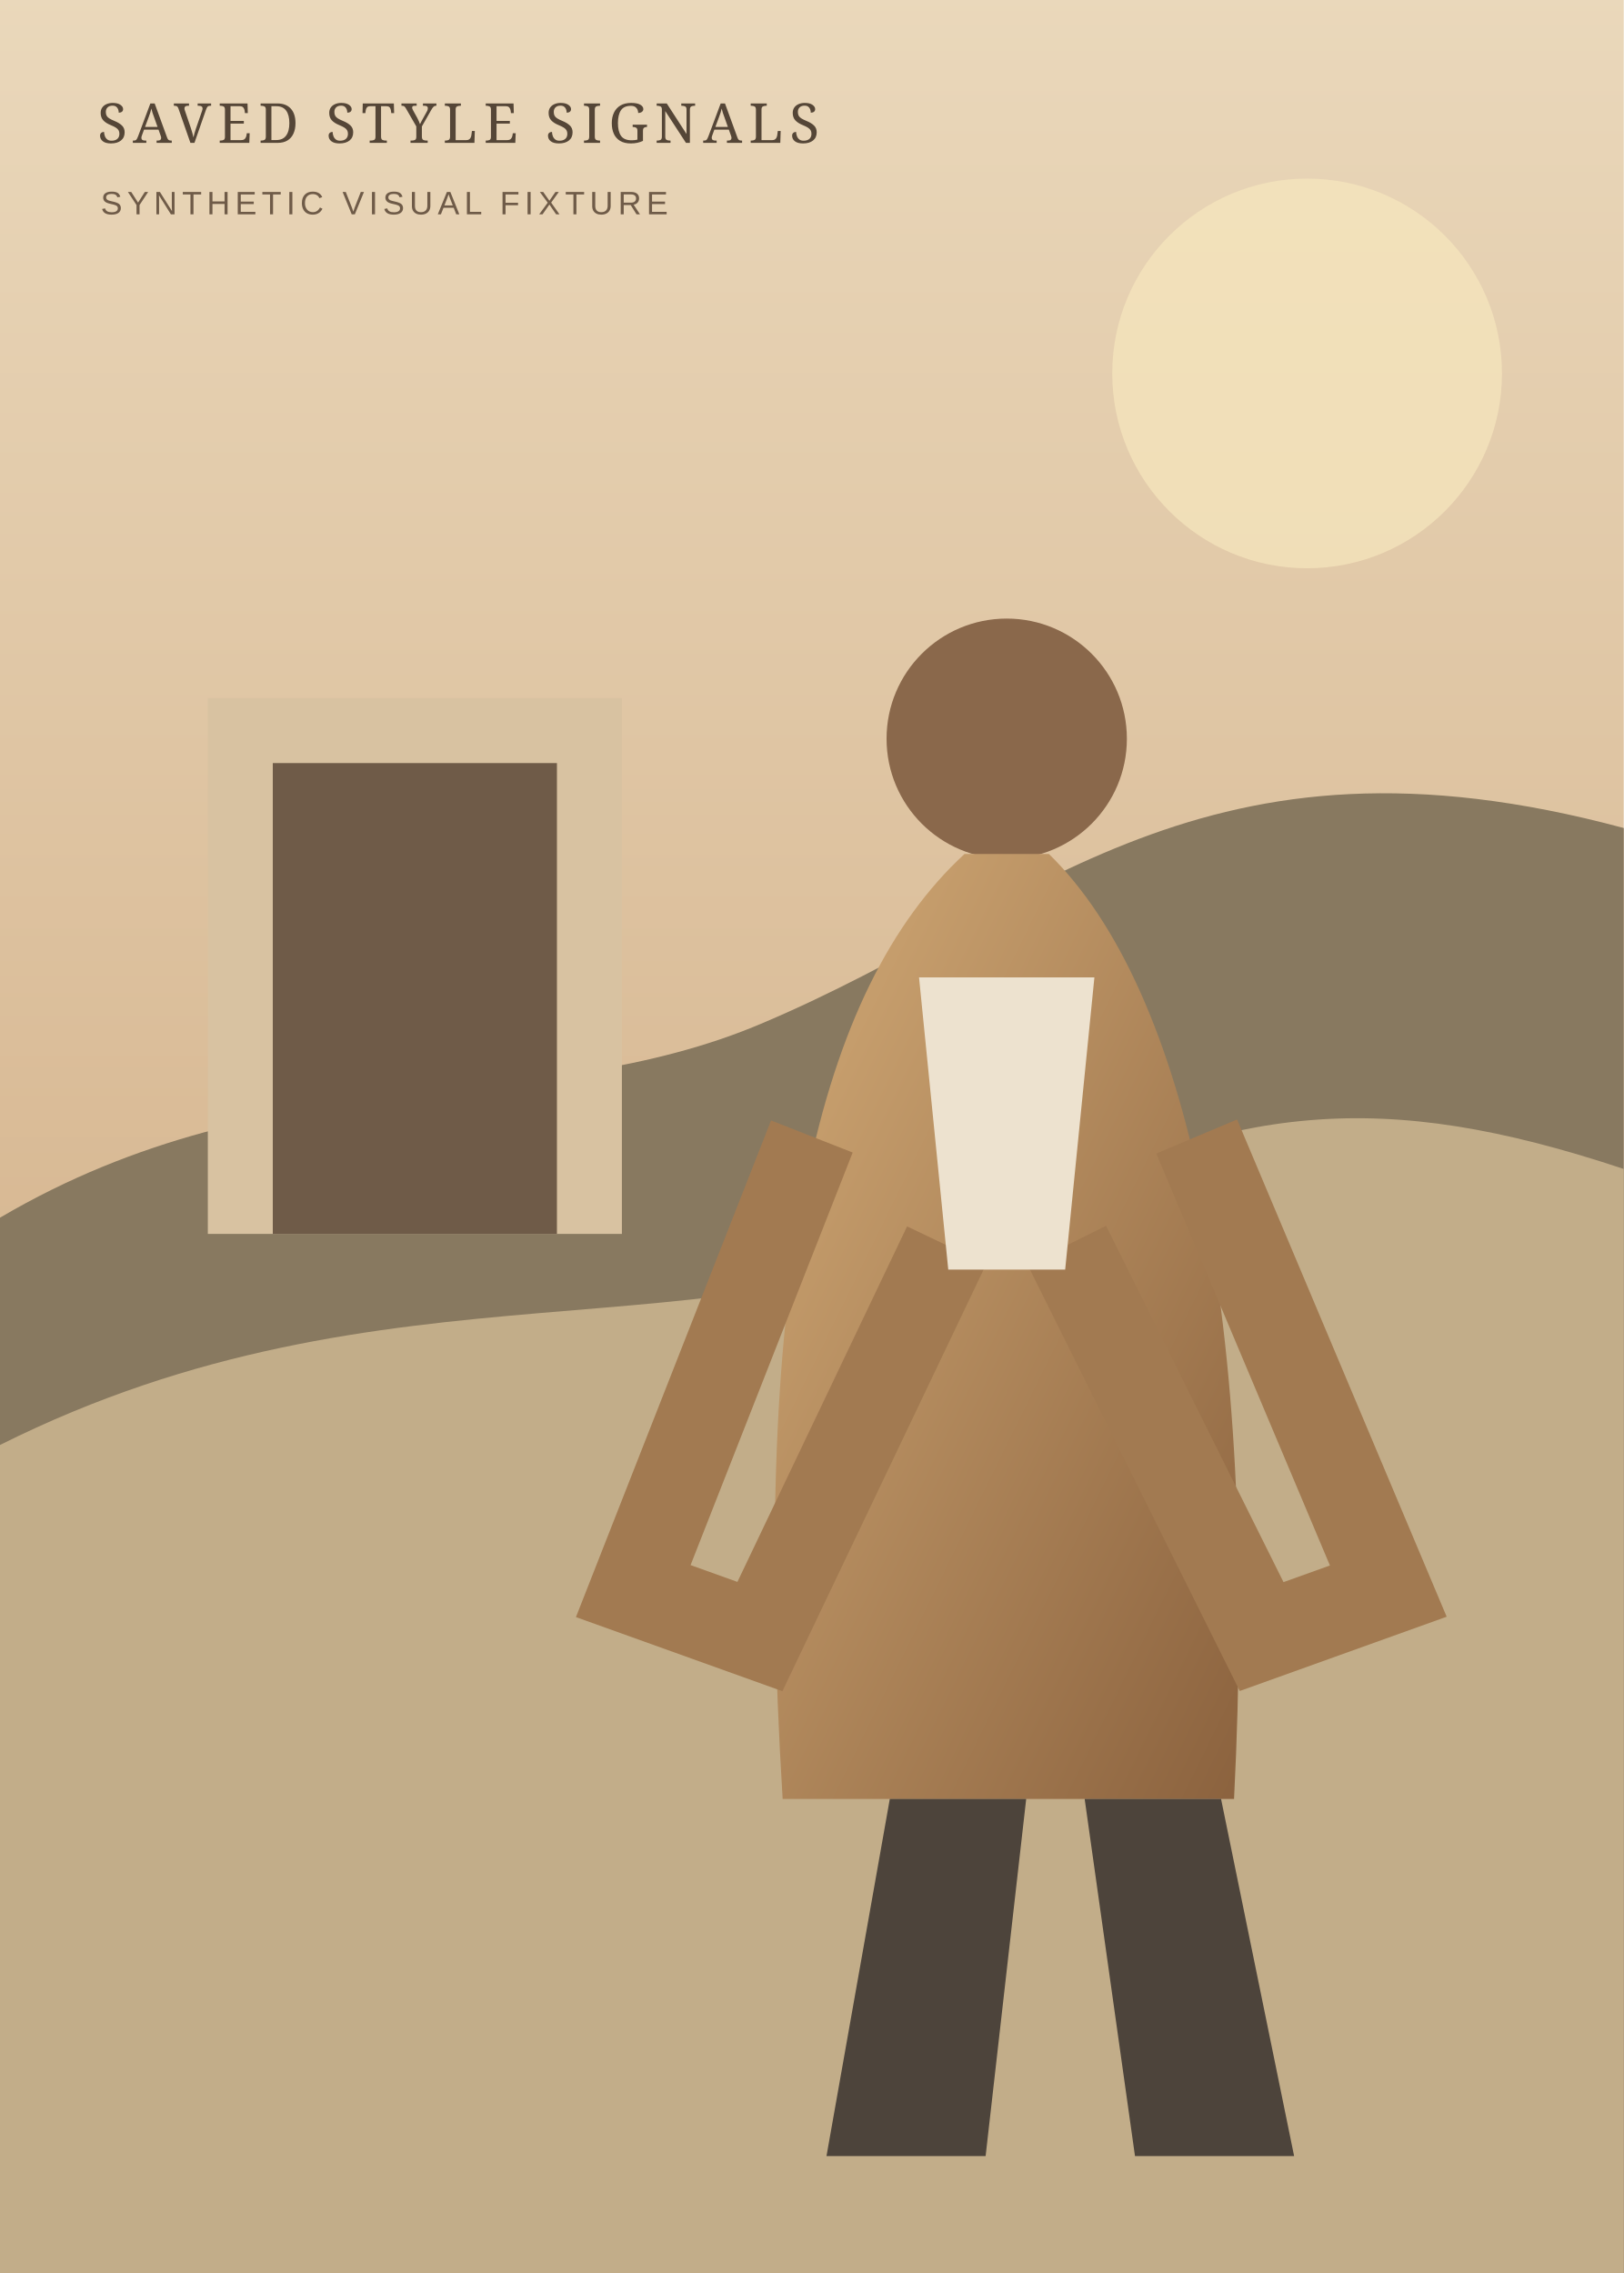
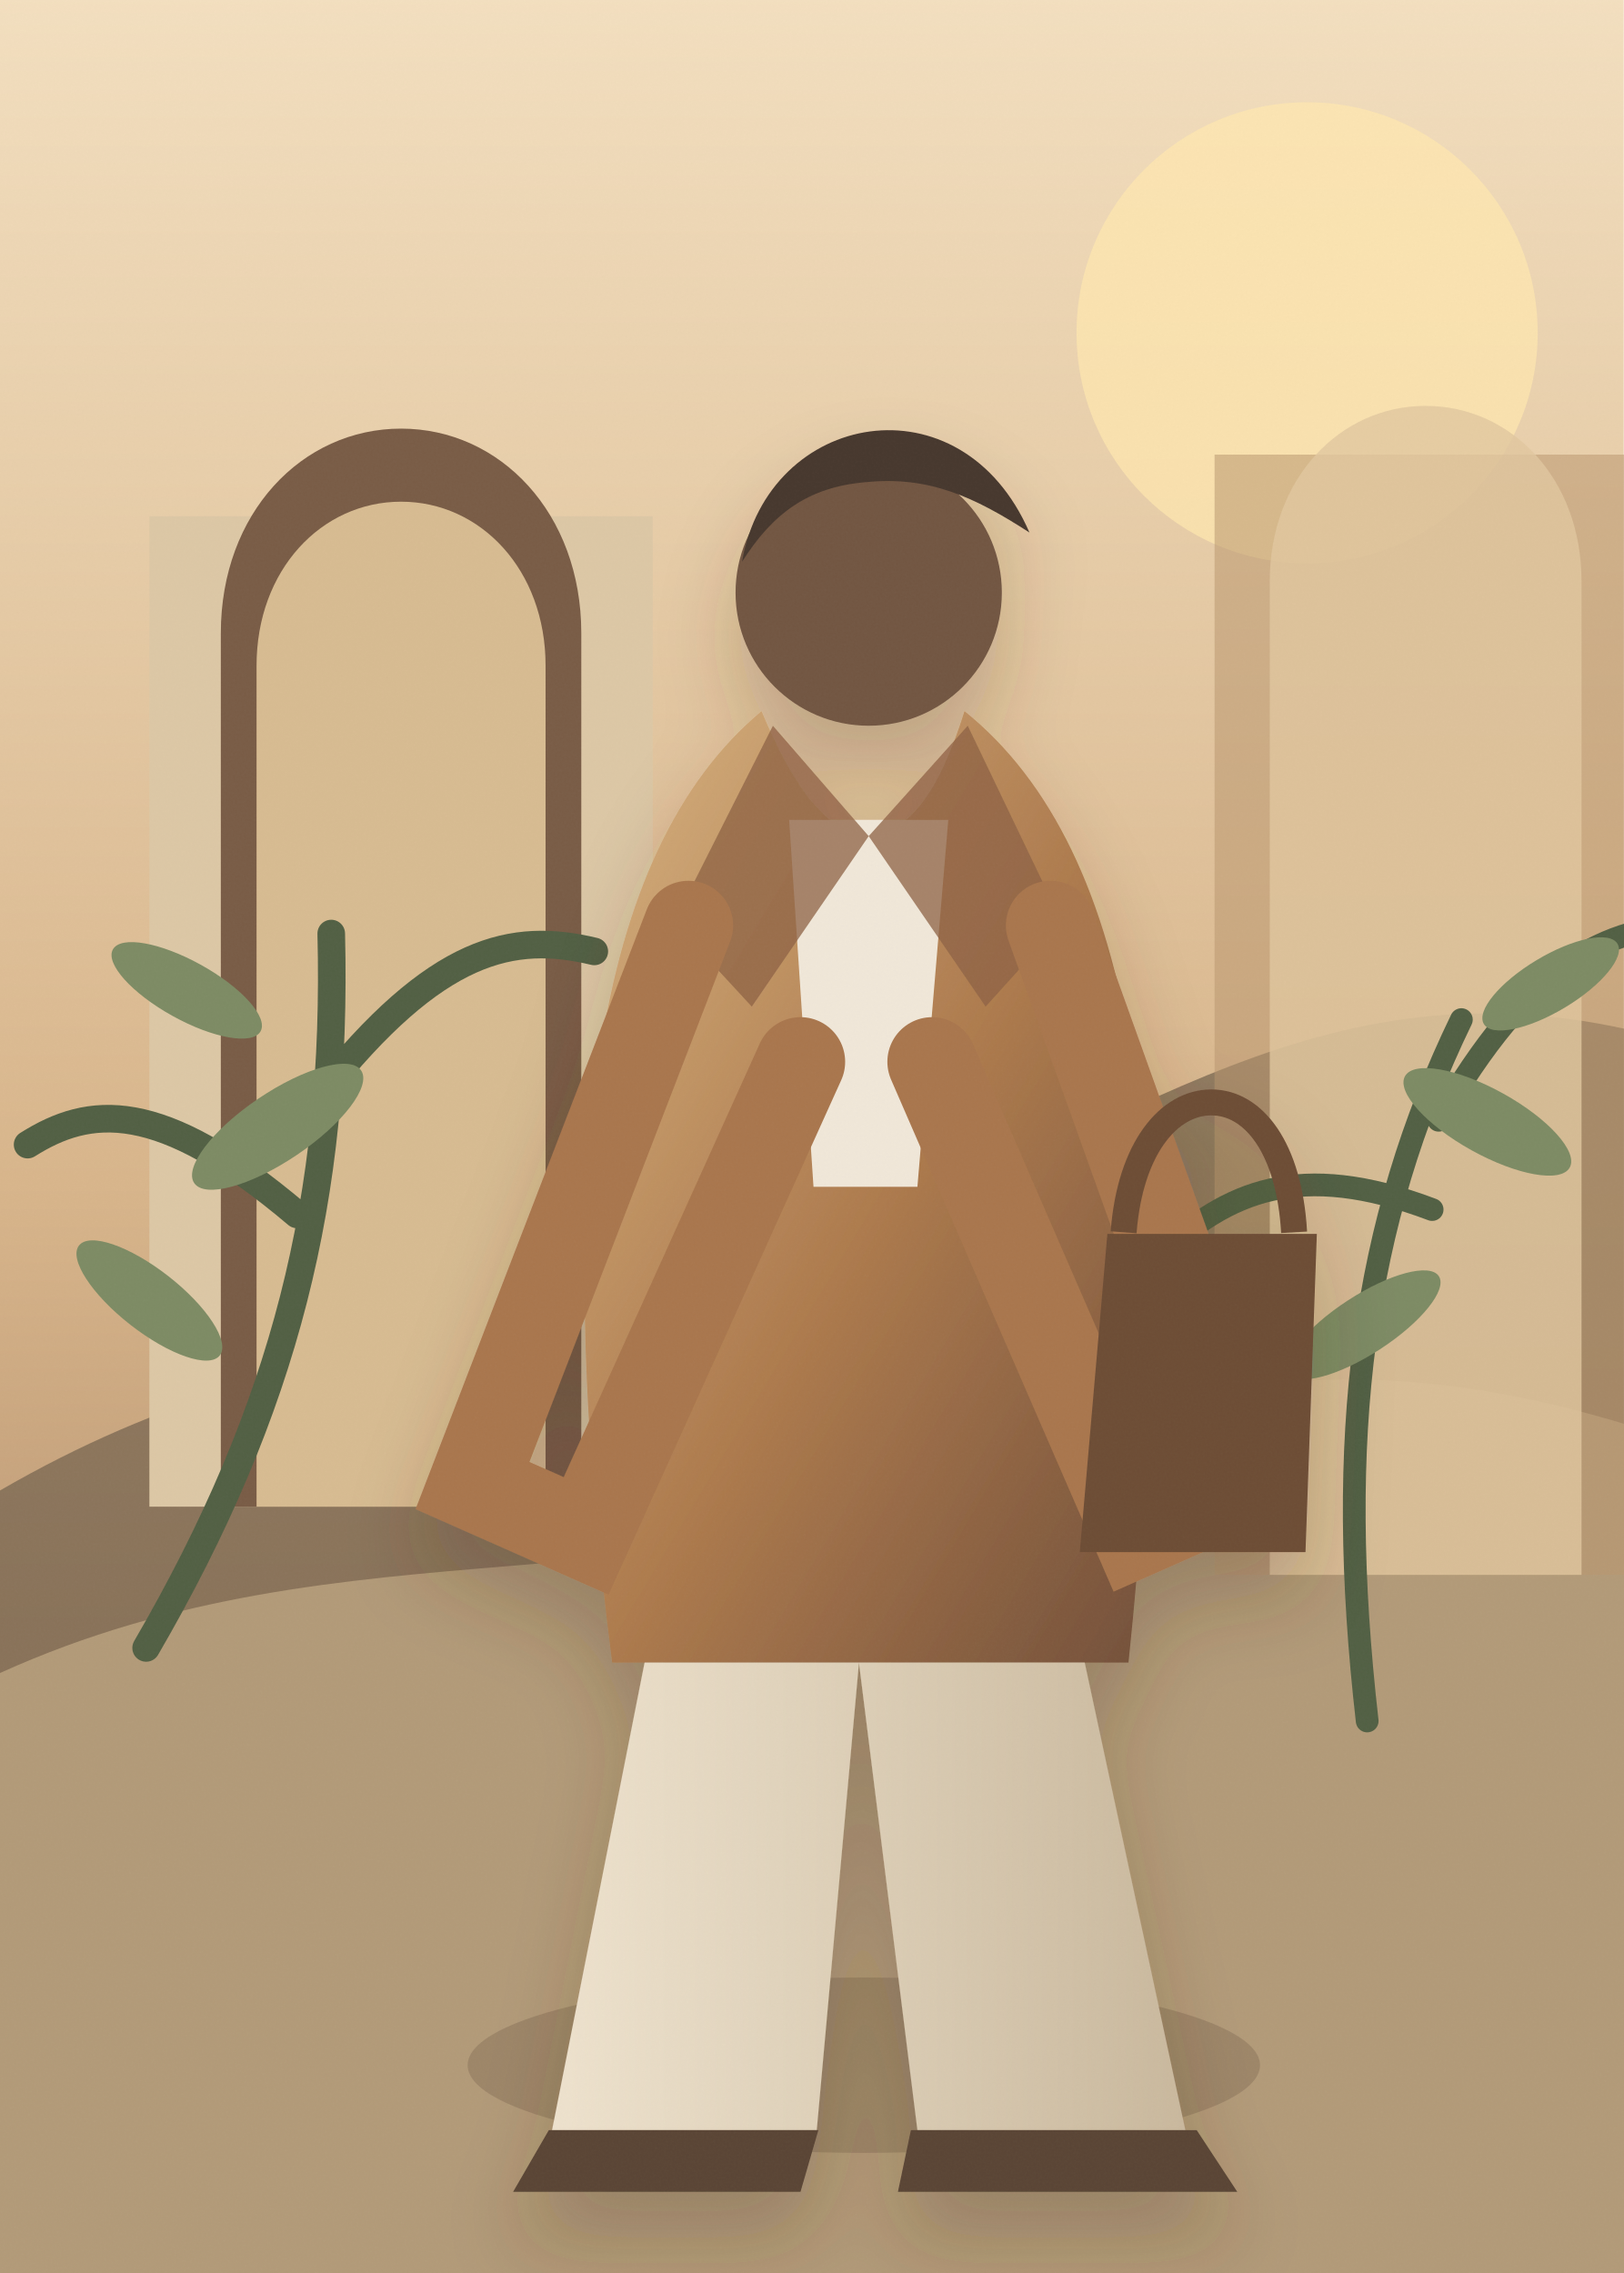
<svg xmlns="http://www.w3.org/2000/svg" viewBox="0 0 1000 1400" role="img" aria-labelledby="title desc">
  <defs>
    <linearGradient id="sky" x1="0" y1="0" x2="0" y2="1">
-       <stop stop-color="#ead8bb" />
-       <stop offset="1" stop-color="#c99f73" />
+       <stop stop-color="#f3dfbf" />
+       <stop offset=".52" stop-color="#d8b58b" />
+       <stop offset="1" stop-color="#9b7759" />
    </linearGradient>
    <linearGradient id="coat" x1="0" y1="0" x2="1" y2="1">
-       <stop stop-color="#d2aa76" />
-       <stop offset="1" stop-color="#8b623e" />
+       <stop stop-color="#d7b27f" />
+       <stop offset=".52" stop-color="#ad7a4d" />
+       <stop offset="1" stop-color="#73503a" />
    </linearGradient>
+     <linearGradient id="trouser" x1="0" y1="0" x2="1" y2="0">
+       <stop stop-color="#eee2cd" />
+       <stop offset="1" stop-color="#c9b89d" />
+     </linearGradient>
+     <filter id="soft-shadow" x="-30%" y="-30%" width="160%" height="180%">
+       <feDropShadow dx="0" dy="28" stdDeviation="24" flood-color="#4e3527" flood-opacity=".24" />
+     </filter>
+     <filter id="grain" x="0" y="0" width="100%" height="100%">
+       <feTurbulence type="fractalNoise" baseFrequency=".72" numOctaves="2" seed="7" result="noise" />
+       <feColorMatrix in="noise" type="saturate" values="0" result="mono" />
+       <feComponentTransfer in="mono">
+         <feFuncA type="table" tableValues="0 .055" />
+       </feComponentTransfer>
+     </filter>
  </defs>
  <rect width="1000" height="1400" fill="url(#sky)" />
-   <circle cx="805" cy="230" r="120" fill="#f7e7bd" opacity=".7" />
-   <path d="M0 750c170-100 330-60 470-120 170-72 270-190 530-120v890H0z" fill="#887960" />
-   <path d="M0 890c240-120 440-50 620-140 140-70 230-80 380-30v680H0z" fill="#c2ad89" />
-   <path d="M128 430h255v330H128z" fill="#d8c2a1" />
-   <path d="M168 470h175v290H168z" fill="#6f5b48" />
-   <circle cx="620" cy="455" r="74" fill="#8a684b" />
-   <path d="M594 526c-90 83-132 258-112 582h278c15-295-28-498-114-582z" fill="url(#coat)" />
-   <path d="M500 700 390 980l78 28 115-241m154-67 118 280-78 28-120-241" fill="none" stroke="#a27a51" stroke-width="54" />
-   <path d="M566 602h108l-18 180H584z" fill="#ede2cf" />
-   <path d="M548 1108h84l-25 220h-98zm120 0h84l45 220h-98z" fill="#4d443b" />
-   <text x="60" y="88" fill="#554637" font-family="Georgia, serif" font-size="34" letter-spacing="4">SAVED STYLE SIGNALS</text>
-   <text x="62" y="132" fill="#6f5b48" font-family="Arial, sans-serif" font-size="20" letter-spacing="3">SYNTHETIC VISUAL FIXTURE</text>
+   <circle cx="805" cy="205" r="142" fill="#ffe8ae" opacity=".72" />
+   <path d="M-20 930C190 800 330 845 510 770c205-86 321-190 530-126v756H-20z" fill="#75634e" opacity=".72" />
+   <path d="M-20 1040c216-108 420-45 610-132 154-70 280-78 450-18v510H-20z" fill="#b29a78" />
+   <path d="M92 318h310v610H92z" fill="#dcc7a5" />
+   <path d="M136 390c0-74 50-126 111-126s111 52 111 126v538H136z" fill="#795c46" />
+   <path d="M158 410c0-59 40-101 89-101s89 42 89 101v518H158z" fill="#d7bb91" />
+   <path d="M748 280h270v690H748z" fill="#b99870" opacity=".55" />
+   <path d="M782 358c0-63 43-108 96-108s96 45 96 108v612H782z" fill="#e1c79f" opacity=".8" />
+   <g fill="none" stroke="#526044" stroke-linecap="round">
+     <path d="M90 1015c86-148 118-278 114-440M183 748c-85-72-128-67-166-43M197 674c72-91 119-100 169-88" stroke-width="17" />
+     <path d="M842 1060c-20-175-3-306 58-432M882 745c-82-31-126-11-168 28M886 690c56-97 102-119 159-121" stroke-width="14" />
+   </g>
+   <g fill="#7d8b64">
+     <ellipse cx="92" cy="801" rx="55" ry="19" transform="rotate(38 92 801)" />
+     <ellipse cx="171" cy="694" rx="62" ry="21" transform="rotate(-34 171 694)" />
+     <ellipse cx="115" cy="610" rx="52" ry="18" transform="rotate(29 115 610)" />
+     <ellipse cx="840" cy="816" rx="55" ry="18" transform="rotate(-33 840 816)" />
+     <ellipse cx="916" cy="691" rx="58" ry="20" transform="rotate(29 916 691)" />
+     <ellipse cx="955" cy="606" rx="48" ry="17" transform="rotate(-31 955 606)" />
+   </g>
+   <ellipse cx="532" cy="1272" rx="244" ry="54" fill="#5b4637" opacity=".24" />
+   <g filter="url(#soft-shadow)">
+     <circle cx="535" cy="365" r="82" fill="#725642" />
+     <path d="M457 346c16-93 135-115 177-18-34-22-62-35-101-31-35 3-57 19-76 49" fill="#47382e" />
+     <path d="M469 438c-104 87-131 281-92 586h318c32-305 7-499-101-586-15 48-34 76-59 76s-46-28-66-76" fill="url(#coat)" />
+     <path d="M486 505h98l-19 226h-64z" fill="#f0e7d8" />
+     <path d="M476 447 535 515l61-68 58 121-47 52-72-105-72 105-48-52z" fill="#8d6244" opacity=".75" />
+     <path d="M424 570 291 915l70 31 132-292M647 570l123 343-70 31-126-290" fill="none" stroke="#a9764d" stroke-width="55" stroke-linecap="round" />
+     <path d="M397 1024h132l-26 288H340zm132 0h139l62 288H565z" fill="url(#trouser)" />
+     <path d="M338 1312h166l-11 38H316zm223 0h176l25 38H553z" fill="#5a4536" />
+     <path d="M682 760h129l-7 196H665z" fill="#6d4d36" />
+     <path d="M692 759c4-52 28-80 54-80s48 28 51 80" fill="none" stroke="#6d4d36" stroke-width="16" />
+   </g>
+   <rect width="1000" height="1400" filter="url(#grain)" opacity=".45" />
</svg>
